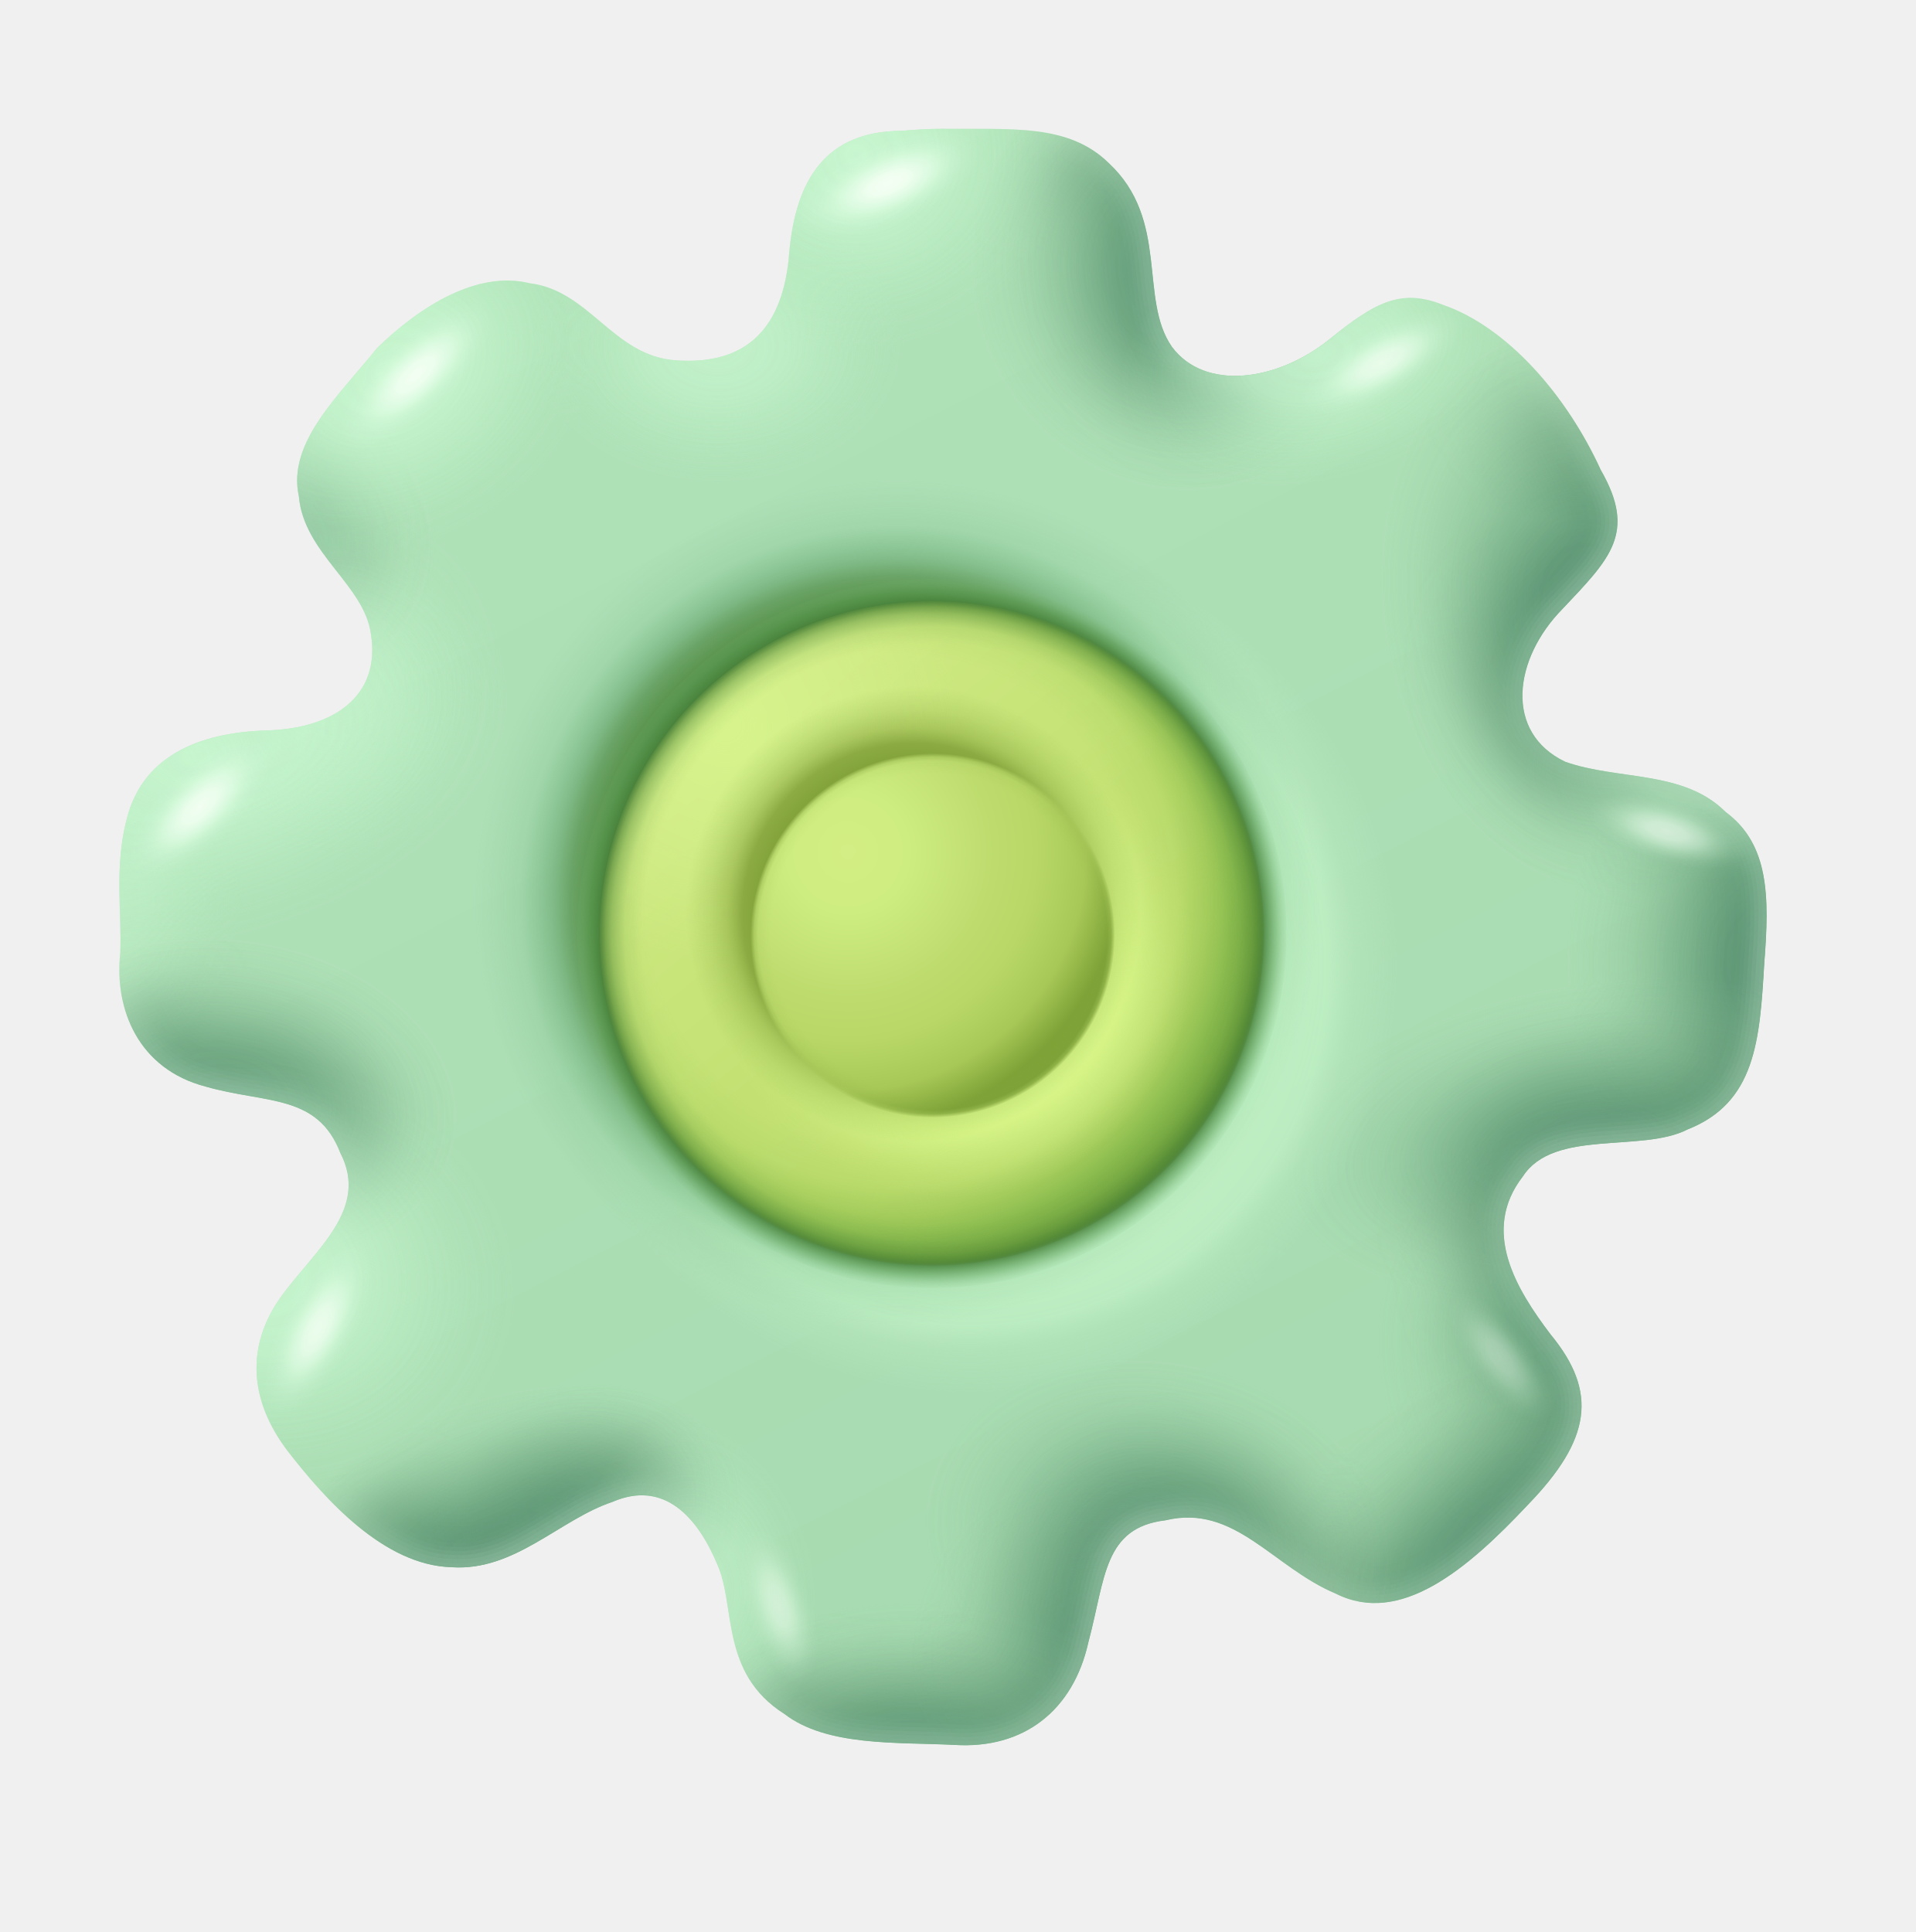
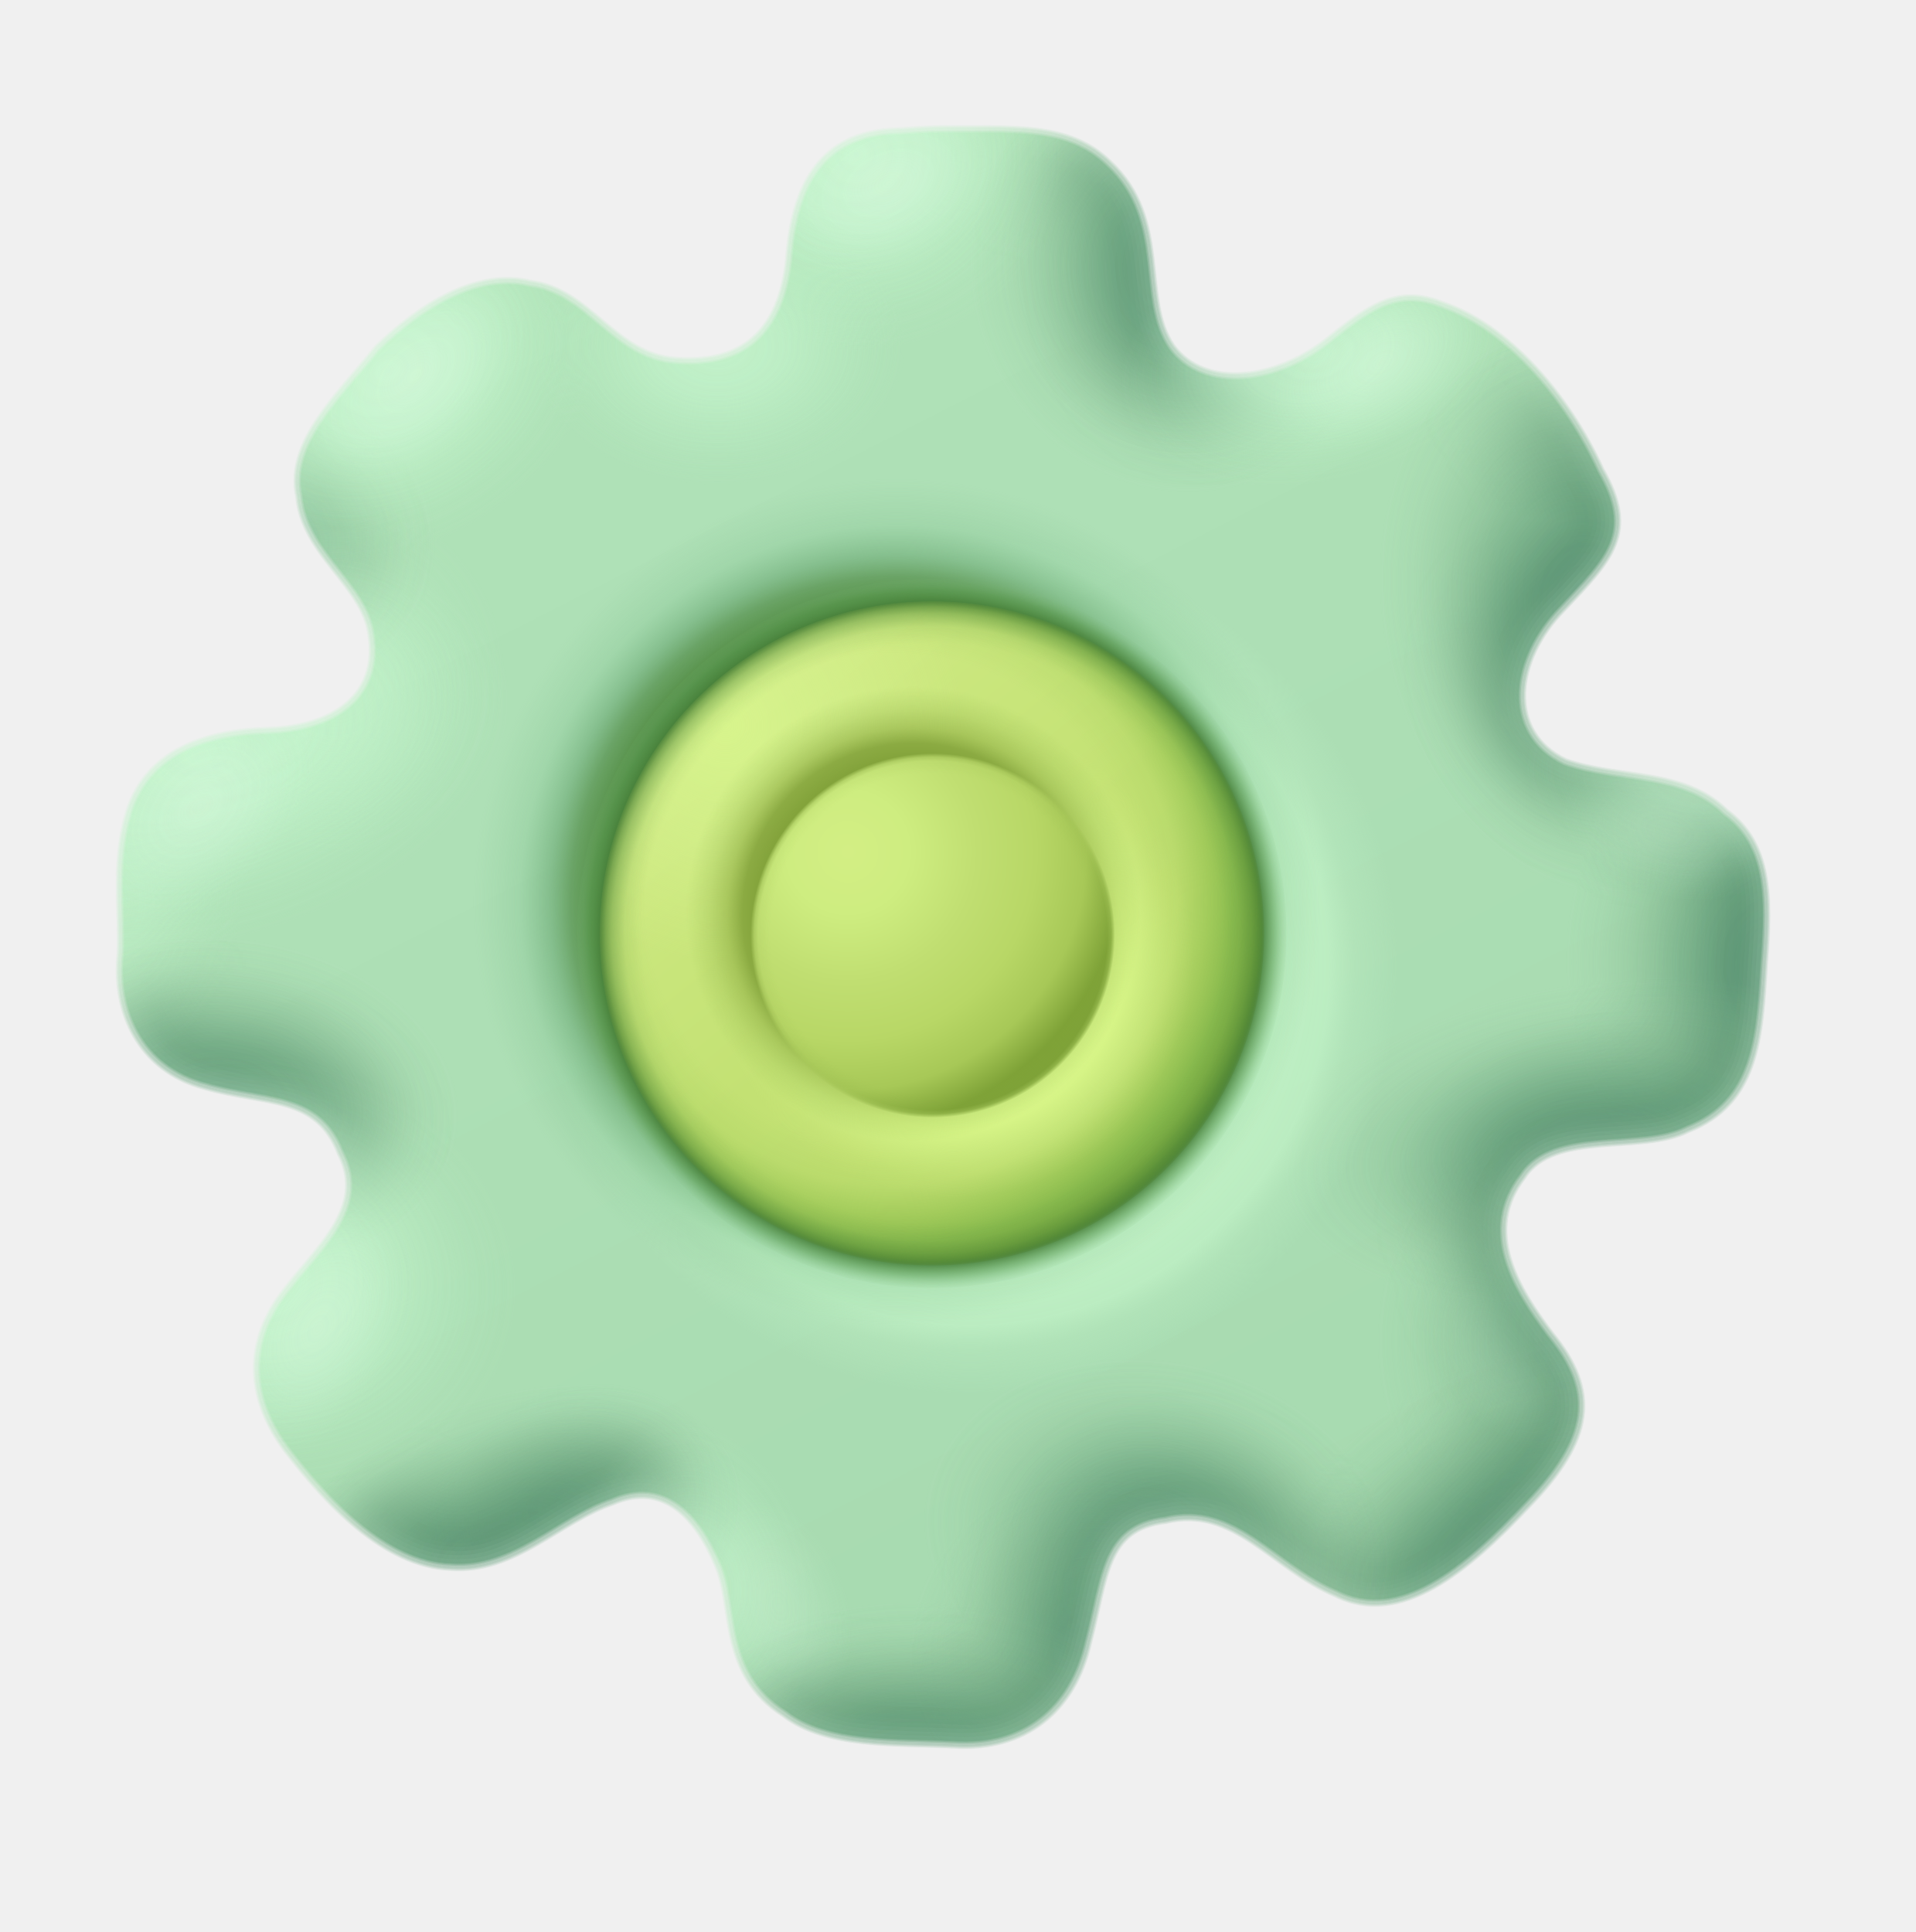
<svg xmlns="http://www.w3.org/2000/svg" width="470" height="474" viewBox="0 0 470 474" role="img" aria-labelledby="gear-title gear-description">
  <defs>
    <path id="gear-outline" d="M 231 31.6       C 248 31.8 262 30.2 272 40       C 287 54 279.3 73.3 287.5 85.1       C 295.6 96 313.4 93.6 326.3 83.1       C 337.1 74.4 343.5 70.6 354 74.8       C 369.7 80.2 384.3 96.9 392.7 115.3       C 401.6 130.8 394.9 137.1 383.3 149.4       C 371.3 161.6 368.9 179.7 384 186.9       C 397.1 191.5 413 188.9 423.3 199.2       C 434 207.1 434.1 219.9 432.8 236.3       C 431.7 255.2 430.7 270.5 414 277.1       C 402.7 282.9 381.2 276.9 373.6 288.6       C 363.2 302 372 316.3 380.4 327.4       C 392 341.5 390.4 353.1 374.8 369.2       C 359.8 385.2 343.4 398.9 327.7 391       C 312.2 384.5 302.9 368.9 285.9 373       C 270.7 374.8 271.2 387.2 267 402.9       C 263.3 419.6 251.2 429.2 234.1 428.1       C 219.9 427.4 202.8 428.5 192.4 420.5       C 176.6 410.5 180.5 394 176 383.9       C 171.1 372.2 162.9 363 150.2 368.5       C 137.3 372.8 126.2 385.6 110.7 384.5       C 94.2 384 79.8 368 70.4 355.8       C 61.4 343.8 60 330.5 69.1 317.9       C 77.4 306.6 90.6 296.6 83.5 282.9       C 77.9 268.3 65.1 270.8 50.5 266.6       C 33.9 262.3 28 247.6 29.5 233.8       C 29.9 223.9 28 212.7 31.1 200.9       C 35.3 184.2 51 179.6 65.6 179.2       C 82.1 178.7 93.4 170.6 91 155.6       C 89.4 143.5 74.5 135.8 73.3 121.7       C 70.4 108.5 83.4 96.8 92.5 85.4       C 103.1 75.1 117.1 66.3 130 69.5       C 144.7 71.3 150.5 87.4 165.8 88.4       C 183.6 89.7 192.2 80 193.6 62.1       C 195.2 43.8 202.8 32.2 221.1 32.1       C 224.7 31.8 228 31.6 231 31.6 Z" />
    <clipPath id="gear-clip">
      <use href="#gear-outline" />
    </clipPath>
+     <g id="outline-feather" fill="none">
+       <use href="#gear-outline" stroke-width="1.95" stroke-opacity=".065" />
+       <use href="#gear-outline" stroke-width="1.72" stroke-opacity=".12" />
+       <use href="#gear-outline" stroke-width="1.27" stroke-opacity=".166" />
+       <use href="#gear-outline" stroke-width=".8" stroke-opacity=".2" />
+       <use href="#gear-outline" stroke-width=".42" stroke-opacity=".089" />
+     </g>
+     <mask id="soft-silhouette" maskUnits="userSpaceOnUse" x="0" y="0" width="470" height="474">
+       <use href="#outline-feather" stroke="#fff" />
+       <use href="#gear-outline" fill="#fff" />
+       <use href="#outline-feather" stroke="#000" clip-path="url(#gear-clip)" />
+     </mask>
    <linearGradient id="mint-face" gradientUnits="userSpaceOnUse" x1="128" y1="59" x2="298" y2="392">
      <stop stop-color="#b0e2b8" />
      <stop offset=".45" stop-color="#addfb5" />
      <stop offset="1" stop-color="#a7dab0" />
    </linearGradient>
    <radialGradient id="mint-edge-shade">
      <stop stop-color="#6ba782" />
      <stop offset=".24" stop-color="#6fa882" stop-opacity=".94" />
      <stop offset=".46" stop-color="#74ad85" stop-opacity=".74" />
      <stop offset=".66" stop-color="#79b087" stop-opacity=".42" />
      <stop offset=".84" stop-color="#82b68f" stop-opacity=".14" />
      <stop offset="1" stop-color="#87bc95" stop-opacity="0" />
    </radialGradient>
    <radialGradient id="mint-rollover">
      <stop stop-color="#40775d" />
      <stop offset=".38" stop-color="#4b8565" stop-opacity=".87" />
      <stop offset=".64" stop-color="#54896b" stop-opacity=".55" />
      <stop offset=".84" stop-color="#619676" stop-opacity=".20" />
      <stop offset="1" stop-color="#6ca17f" stop-opacity="0" />
    </radialGradient>
    <radialGradient id="mint-reflected-sheen">
-       <stop stop-color="#ceefd7" stop-opacity=".86" />
-       <stop offset=".43" stop-color="#c1e8cf" stop-opacity=".62" />
-       <stop offset=".74" stop-color="#c7e7d0" stop-opacity=".22" />
+       <stop stop-color="#c5e9cf" stop-opacity=".73" />
+       <stop offset=".43" stop-color="#c1e8cf" stop-opacity=".53" />
+       <stop offset=".74" stop-color="#c7e7d0" stop-opacity=".20" />
      <stop offset="1" stop-color="#c9ead2" stop-opacity="0" />
    </radialGradient>
    <radialGradient id="mint-specular">
-       <stop stop-color="#f6fff5" />
-       <stop offset=".25" stop-color="#f1fff1" stop-opacity=".93" />
-       <stop offset=".45" stop-color="#e9ffec" stop-opacity=".68" />
-       <stop offset=".62" stop-color="#e2ffe6" stop-opacity=".38" />
-       <stop offset=".8" stop-color="#ddfce3" stop-opacity=".14" />
-       <stop offset="1" stop-color="#d9fae2" stop-opacity="0" />
+       <stop stop-color="#dbf8df" stop-opacity=".45" />
+       <stop offset=".28" stop-color="#d5f7dc" stop-opacity=".41" />
+       <stop offset=".5" stop-color="#d1f6d9" stop-opacity=".32" />
+       <stop offset=".72" stop-color="#cdf5d6" stop-opacity=".17" />
+       <stop offset=".9" stop-color="#c9f3d3" stop-opacity=".05" />
+       <stop offset="1" stop-color="#c9f3d3" stop-opacity="0" />
    </radialGradient>
    <mask id="rounded-tooth-falloff" maskUnits="userSpaceOnUse" x="0" y="0" width="470" height="474">
      <g fill="none" stroke="#fff" stroke-linejoin="round">
        <use href="#gear-outline" stroke-width="66" stroke-opacity=".004" />
        <use href="#gear-outline" stroke-width="64" stroke-opacity=".006" />
        <use href="#gear-outline" stroke-width="62" stroke-opacity=".008" />
        <use href="#gear-outline" stroke-width="60" stroke-opacity=".012" />
        <use href="#gear-outline" stroke-width="58" stroke-opacity=".015" />
        <use href="#gear-outline" stroke-width="56" stroke-opacity=".018" />
        <use href="#gear-outline" stroke-width="54" stroke-opacity=".020" />
        <use href="#gear-outline" stroke-width="52" stroke-opacity=".021" />
        <use href="#gear-outline" stroke-width="50" stroke-opacity=".019" />
        <use href="#gear-outline" stroke-width="48" stroke-opacity=".020" />
        <use href="#gear-outline" stroke-width="46" stroke-opacity=".023" />
        <use href="#gear-outline" stroke-width="44" stroke-opacity=".025" />
        <use href="#gear-outline" stroke-width="42" stroke-opacity=".028" />
        <use href="#gear-outline" stroke-width="40" stroke-opacity=".031" />
        <use href="#gear-outline" stroke-width="38" stroke-opacity=".033" />
        <use href="#gear-outline" stroke-width="36" stroke-opacity=".036" />
        <use href="#gear-outline" stroke-width="34" stroke-opacity=".039" />
        <use href="#gear-outline" stroke-width="32" stroke-opacity=".042" />
        <use href="#gear-outline" stroke-width="30" stroke-opacity=".044" />
        <use href="#gear-outline" stroke-width="28" stroke-opacity=".046" />
        <use href="#gear-outline" stroke-width="26" stroke-opacity=".048" />
        <use href="#gear-outline" stroke-width="24" stroke-opacity=".049" />
        <use href="#gear-outline" stroke-width="22" stroke-opacity=".050" />
        <use href="#gear-outline" stroke-width="20" stroke-opacity=".050" />
        <use href="#gear-outline" stroke-width="18" stroke-opacity=".049" />
        <use href="#gear-outline" stroke-width="16" stroke-opacity=".047" />
        <use href="#gear-outline" stroke-width="14" stroke-opacity=".044" />
        <use href="#gear-outline" stroke-width="12" stroke-opacity=".040" />
        <use href="#gear-outline" stroke-width="10" stroke-opacity=".035" />
        <use href="#gear-outline" stroke-width="8" stroke-opacity=".029" />
        <use href="#gear-outline" stroke-width="6" stroke-opacity=".022" />
        <use href="#gear-outline" stroke-width="4" stroke-opacity=".014" />
        <use href="#gear-outline" stroke-width="2" stroke-opacity=".007" />
      </g>
    </mask>
    <mask id="tooth-bounce-falloff" maskUnits="userSpaceOnUse" x="0" y="0" width="470" height="474">
      <g fill="none" stroke="#fff">
        <use href="#gear-outline" stroke-width="18" stroke-opacity=".005" />
        <use href="#gear-outline" stroke-width="16" stroke-opacity=".017" />
        <use href="#gear-outline" stroke-width="14" stroke-opacity=".024" />
        <use href="#gear-outline" stroke-width="12" stroke-opacity=".042" />
        <use href="#gear-outline" stroke-width="10" stroke-opacity=".064" />
        <use href="#gear-outline" stroke-width="8" stroke-opacity=".087" />
        <use href="#gear-outline" stroke-width="6" stroke-opacity=".102" />
        <use href="#gear-outline" stroke-width="4" stroke-opacity=".097" />
        <use href="#gear-outline" stroke-width="2" stroke-opacity=".062" />
      </g>
    </mask>
    <g id="tooth-shadow-fields">
      <ellipse id="north-shade" cx="290" cy="66" rx="52" ry="55" transform="rotate(-13 290 66)" opacity=".88" />
      <ellipse id="northeast-shade" cx="390" cy="150" rx="51" ry="70" transform="rotate(-11 390 150)" />
      <ellipse id="east-side-shade" cx="435" cy="236" rx="51" ry="65" />
      <ellipse id="east-under-shade" cx="392" cy="280" rx="78" ry="39" transform="rotate(-8 392 280)" opacity=".9" />
      <ellipse id="southeast-side-shade" cx="391" cy="329" rx="53" ry="60" opacity=".81" />
      <ellipse id="southeast-under-shade" cx="370" cy="379" rx="69" ry="44" transform="rotate(-31 370 379)" opacity=".94" />
      <ellipse id="southeast-valley-shade" cx="284" cy="378" rx="58" ry="44" transform="rotate(12 284 378)" opacity=".85" />
      <ellipse id="south-side-shade" cx="269" cy="406" rx="46" ry="45" opacity=".81" />
      <ellipse id="south-under-shade" cx="225" cy="436" rx="67" ry="43" opacity=".94" />
      <ellipse id="southwest-shade" cx="121" cy="383" rx="64" ry="39" transform="rotate(-22 121 383)" />
      <ellipse id="southwest-valley-shade" cx="140" cy="369" rx="37" ry="28" transform="rotate(-24 140 369)" opacity=".42" />
      <ellipse id="west-shade" cx="55" cy="271" rx="58" ry="41" transform="rotate(6 55 271)" opacity=".8" />
      <ellipse id="northwest-shade" cx="67" cy="133" rx="40" ry="38" opacity=".34" />
    </g>
    <radialGradient id="mint-edge-sheen">
      <stop stop-color="#cdfad4" />
      <stop offset=".34" stop-color="#c9f8d1" stop-opacity=".86" />
      <stop offset=".6" stop-color="#c5f6cd" stop-opacity=".48" />
      <stop offset=".83" stop-color="#c0f4ca" stop-opacity=".14" />
      <stop offset="1" stop-color="#bff2c9" stop-opacity="0" />
    </radialGradient>
    <radialGradient id="socket-light" gradientUnits="userSpaceOnUse" cx="238" cy="237" r="105">
      <stop offset=".73" stop-color="#c7f7ca" stop-opacity=".7" />
      <stop offset=".84" stop-color="#c4f5c9" stop-opacity=".66" />
      <stop offset=".9" stop-color="#bff0c4" stop-opacity=".32" />
      <stop offset="1" stop-color="#bdf1c6" stop-opacity="0" />
    </radialGradient>
    <radialGradient id="socket-shadow" gradientUnits="userSpaceOnUse" cx="220" cy="221.4" r="104">
      <stop offset=".65" stop-color="#3f7735" stop-opacity=".94" />
      <stop offset=".72" stop-color="#4b863b" stop-opacity=".86" />
      <stop offset=".77" stop-color="#518d48" stop-opacity=".73" />
      <stop offset=".82" stop-color="#599b62" stop-opacity=".48" />
      <stop offset=".89" stop-color="#68ad77" stop-opacity=".19" />
      <stop offset="1" stop-color="#7bb685" stop-opacity="0" />
    </radialGradient>
    <radialGradient id="socket-seam">
      <stop offset=".885" stop-color="#3f7633" stop-opacity=".92" />
      <stop offset=".93" stop-color="#478039" stop-opacity=".83" />
      <stop offset=".962" stop-color="#56974c" stop-opacity=".44" />
      <stop offset="1" stop-color="#7fbd7c" stop-opacity="0" />
    </radialGradient>
    <linearGradient id="lime-face" gradientUnits="userSpaceOnUse" x1="176" y1="164" x2="284" y2="297">
      <stop stop-color="#d0eb85" />
      <stop offset=".5" stop-color="#c3e173" />
      <stop offset="1" stop-color="#bfde71" />
    </linearGradient>
    <radialGradient id="lime-sheen" gradientUnits="userSpaceOnUse" cx="178" cy="178" r="58">
      <stop stop-color="#dcfa92" stop-opacity=".65" />
      <stop offset=".5" stop-color="#d9f593" stop-opacity=".42" />
      <stop offset="1" stop-color="#dbf492" stop-opacity="0" />
    </radialGradient>
    <radialGradient id="lime-shoulder" gradientUnits="userSpaceOnUse" cx="219" cy="221" r="92">
      <stop offset=".66" stop-color="#82b642" stop-opacity="0" />
      <stop offset=".76" stop-color="#82b642" stop-opacity=".13" />
      <stop offset=".84" stop-color="#7ab13d" stop-opacity=".43" />
      <stop offset=".91" stop-color="#6ca73b" stop-opacity=".67" />
      <stop offset=".97" stop-color="#669c35" stop-opacity=".8" />
      <stop offset="1" stop-color="#5d9333" stop-opacity=".86" />
    </radialGradient>
    <radialGradient id="lime-rim" gradientUnits="userSpaceOnUse" cx="228.6" cy="229" r="81">
      <stop offset=".88" stop-color="#5b923f" stop-opacity="0" />
      <stop offset=".93" stop-color="#548b3b" stop-opacity=".10" />
      <stop offset=".97" stop-color="#4b8335" stop-opacity=".38" />
      <stop offset="1" stop-color="#477e33" stop-opacity=".74" />
    </radialGradient>
    <radialGradient id="lime-alpha">
      <stop offset=".980" stop-color="#fff" />
      <stop offset=".990" stop-color="#fff" stop-opacity=".8" />
      <stop offset=".996" stop-color="#fff" stop-opacity=".38" />
      <stop offset="1" stop-color="#fff" stop-opacity="0" />
    </radialGradient>
    <mask id="ring-silhouette" maskUnits="userSpaceOnUse" x="145" y="145" width="167" height="168">
      <circle cx="228.6" cy="229" r="81.5" fill="url(#lime-alpha)" />
    </mask>
    <radialGradient id="hub-light" gradientUnits="userSpaceOnUse" cx="233.8" cy="234.8" r="59">
      <stop offset=".61" stop-color="#dbf98d" stop-opacity=".93" />
      <stop offset=".72" stop-color="#daf88a" stop-opacity=".84" />
      <stop offset=".83" stop-color="#d5f488" stop-opacity=".46" />
      <stop offset=".93" stop-color="#d2ef81" stop-opacity=".14" />
      <stop offset="1" stop-color="#d2ed81" stop-opacity="0" />
    </radialGradient>
    <radialGradient id="hub-shadow" gradientUnits="userSpaceOnUse" cx="224" cy="224.2" r="55.8">
      <stop offset=".66" stop-color="#73942c" stop-opacity=".86" />
      <stop offset=".75" stop-color="#80a038" stop-opacity=".86" />
      <stop offset=".82" stop-color="#88a83d" stop-opacity=".52" />
      <stop offset=".9" stop-color="#89ac41" stop-opacity=".24" />
      <stop offset="1" stop-color="#8cb448" stop-opacity="0" />
    </radialGradient>
    <radialGradient id="hub-dome" gradientUnits="userSpaceOnUse" cx="208" cy="209" r="68">
      <stop stop-color="#d3ee84" />
      <stop offset=".22" stop-color="#ceed80" />
      <stop offset=".47" stop-color="#c0de71" />
      <stop offset=".68" stop-color="#b8d766" />
      <stop offset=".86" stop-color="#a7c857" />
      <stop offset="1" stop-color="#7ea237" />
    </radialGradient>
    <radialGradient id="hub-rim" gradientUnits="userSpaceOnUse" cx="228.5" cy="229.2" r="45">
      <stop offset=".88" stop-color="#84aa40" stop-opacity="0" />
      <stop offset="1" stop-color="#7ea13d" stop-opacity=".16" />
    </radialGradient>
    <radialGradient id="hub-alpha">
      <stop offset=".958" stop-color="#fff" />
      <stop offset=".979" stop-color="#fff" stop-opacity=".76" />
      <stop offset=".993" stop-color="#fff" stop-opacity=".28" />
      <stop offset="1" stop-color="#fff" stop-opacity="0" />
    </radialGradient>
    <mask id="hub-silhouette" maskUnits="userSpaceOnUse" x="182" y="183" width="93" height="93">
      <circle cx="228.8" cy="229.5" r="44.8" fill="url(#hub-alpha)" />
    </mask>
  </defs>
-   <g id="gear-body" clip-path="url(#gear-clip)">
+   <g id="gear-body" mask="url(#soft-silhouette)">
    <rect id="body-color" width="470" height="474" fill="url(#mint-face)" />
    <g id="tooth-shading">
      <use id="tooth-ambient-shading" href="#tooth-shadow-fields" fill="url(#mint-edge-shade)" opacity=".83" />
      <use id="tooth-edge-depth" href="#tooth-shadow-fields" fill="url(#mint-rollover)" mask="url(#rounded-tooth-falloff)" />
      <use id="tooth-edge-bounce" href="#tooth-shadow-fields" fill="url(#mint-reflected-sheen)" mask="url(#tooth-bounce-falloff)" />
    </g>
    <g id="tooth-highlights" fill="url(#mint-edge-sheen)" opacity=".88">
      <ellipse id="north-sheen" cx="210" cy="38" rx="51" ry="48" opacity=".94" />
      <ellipse id="northwest-sheen" cx="95" cy="91" rx="56" ry="43" transform="rotate(-31 95 91)" opacity=".94" />
      <ellipse id="upper-left-notch-sheen" cx="176" cy="85" rx="46" ry="34" opacity=".74" />
      <ellipse id="upper-right-notch-sheen" cx="323" cy="87" rx="49" ry="31" transform="rotate(-14 323 87)" opacity=".92" />
      <ellipse id="west-sheen" cx="49" cy="185" rx="78" ry="46" transform="rotate(-15 49 185)" opacity=".91" />
      <ellipse id="left-notch-sheen" cx="82" cy="166" rx="42" ry="44" opacity=".45" />
      <ellipse id="west-edge-sheen" cx="25" cy="221" rx="34" ry="41" opacity=".47" />
      <ellipse id="southwest-sheen" cx="64" cy="313" rx="63" ry="54" transform="rotate(12 64 313)" opacity=".92" />
      <ellipse id="lower-left-notch-sheen" cx="172" cy="388" rx="28" ry="40" transform="rotate(-14 172 388)" opacity=".57" />
      <ellipse id="east-sheen" cx="418" cy="189" rx="44" ry="27" opacity=".49" />
    </g>
    <g id="tooth-specular-reflections" fill="url(#mint-specular)">
-       <ellipse id="north-glint" cx="218" cy="45" rx="24" ry="10" transform="rotate(-23 218 45)" opacity=".97" />
-       <ellipse id="northwest-glint" cx="102" cy="92" rx="24" ry="9.5" transform="rotate(-43 102 92)" opacity=".94" />
-       <ellipse id="northeast-glint" cx="339" cy="89" rx="22" ry="8.5" transform="rotate(-29 339 89)" opacity=".76" />
-       <ellipse id="west-glint" cx="49" cy="198" rx="23" ry="9.5" transform="rotate(-44 49 198)" opacity=".91" />
-       <ellipse id="east-glint" cx="409" cy="204" rx="20" ry="7.5" transform="rotate(16 409 204)" opacity=".63" />
-       <ellipse id="southwest-glint" cx="78" cy="326" rx="23" ry="9" transform="rotate(-62 78 326)" opacity=".81" />
-       <ellipse id="southeast-glint" cx="368" cy="333" rx="19" ry="7.5" transform="rotate(53 368 333)" opacity=".35" />
-       <ellipse id="south-glint" cx="191" cy="394" rx="20" ry="8" transform="rotate(72 191 394)" opacity=".51" />
+       <ellipse id="north-glint" cx="218" cy="45" rx="32" ry="21" transform="rotate(-23 218 45)" opacity=".95" />
+       <ellipse id="northwest-glint" cx="102" cy="92" rx="33" ry="20" transform="rotate(-43 102 92)" opacity=".93" />
+       <ellipse id="northeast-glint" cx="339" cy="89" rx="30" ry="18" transform="rotate(-29 339 89)" opacity=".76" />
+       <ellipse id="west-glint" cx="49" cy="198" rx="33" ry="22" transform="rotate(-44 49 198)" opacity=".9" />
+       <ellipse id="east-glint" cx="409" cy="204" rx="27" ry="16" transform="rotate(16 409 204)" opacity=".43" />
+       <ellipse id="southwest-glint" cx="78" cy="326" rx="32" ry="20" transform="rotate(-62 78 326)" opacity=".78" />
+       <ellipse id="southeast-glint" cx="368" cy="333" rx="26" ry="15" transform="rotate(53 368 333)" opacity=".3" />
+       <ellipse id="south-glint" cx="191" cy="394" rx="27" ry="17" transform="rotate(72 191 394)" opacity=".48" />
    </g>
    <circle id="socket-highlight" cx="238" cy="237" r="105" fill="url(#socket-light)" />
    <circle id="socket-occlusion" cx="220" cy="221.4" r="104" fill="url(#socket-shadow)" />
    <circle id="socket-lip" cx="228.6" cy="229" r="87" fill="url(#socket-seam)" />
  </g>
  <g id="center-ring" mask="url(#ring-silhouette)">
    <circle id="ring-face" cx="228.6" cy="229" r="82" fill="url(#lime-face)" />
    <circle id="ring-sheen" cx="228.6" cy="229" r="82" fill="url(#lime-sheen)" />
    <circle id="ring-shoulder" cx="228.6" cy="229" r="82" fill="url(#lime-shoulder)" />
    <circle id="ring-outer-edge" cx="228.6" cy="229" r="82" fill="url(#lime-rim)" />
    <circle id="ring-inner-highlight" cx="233.8" cy="234.8" r="59" fill="url(#hub-light)" />
    <circle id="ring-inner-shadow" cx="224" cy="224.2" r="55.8" fill="url(#hub-shadow)" />
  </g>
  <g id="center-hub" mask="url(#hub-silhouette)">
    <circle id="hub-face" cx="228.8" cy="229.5" r="45.3" fill="url(#hub-dome)" />
    <circle id="hub-edge" cx="228.8" cy="229.5" r="45.3" fill="url(#hub-rim)" />
  </g>
</svg>
